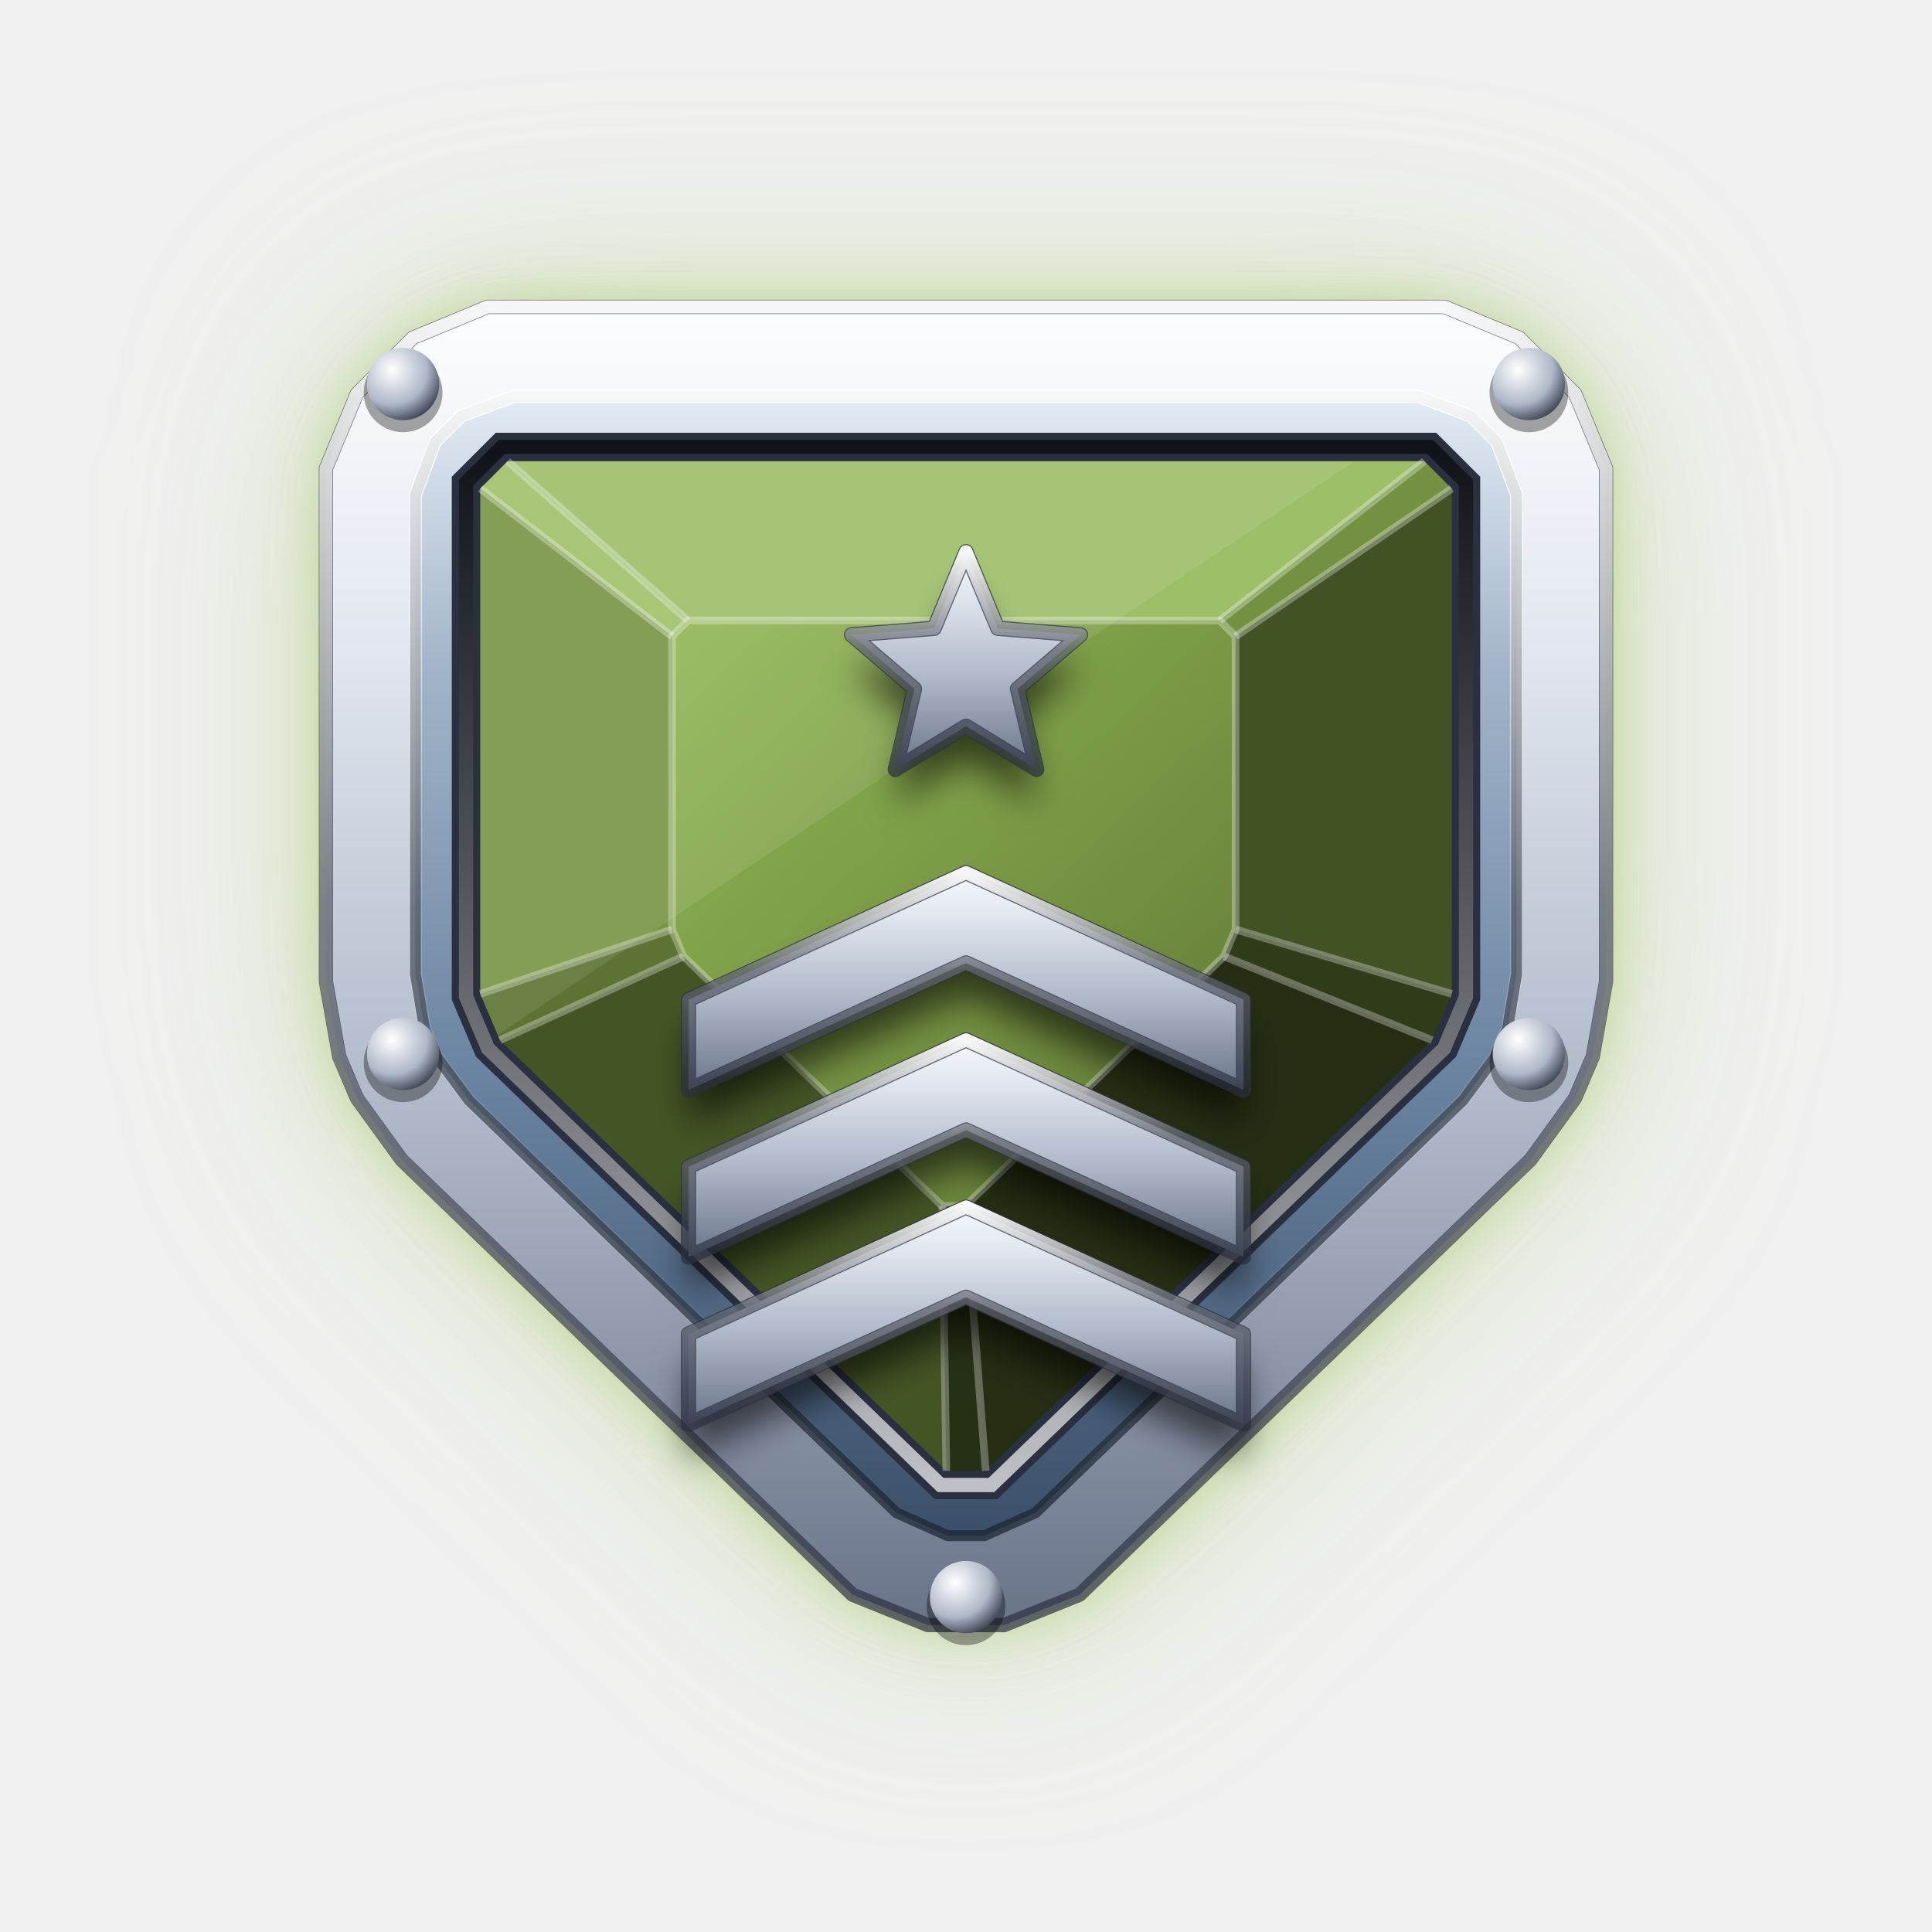
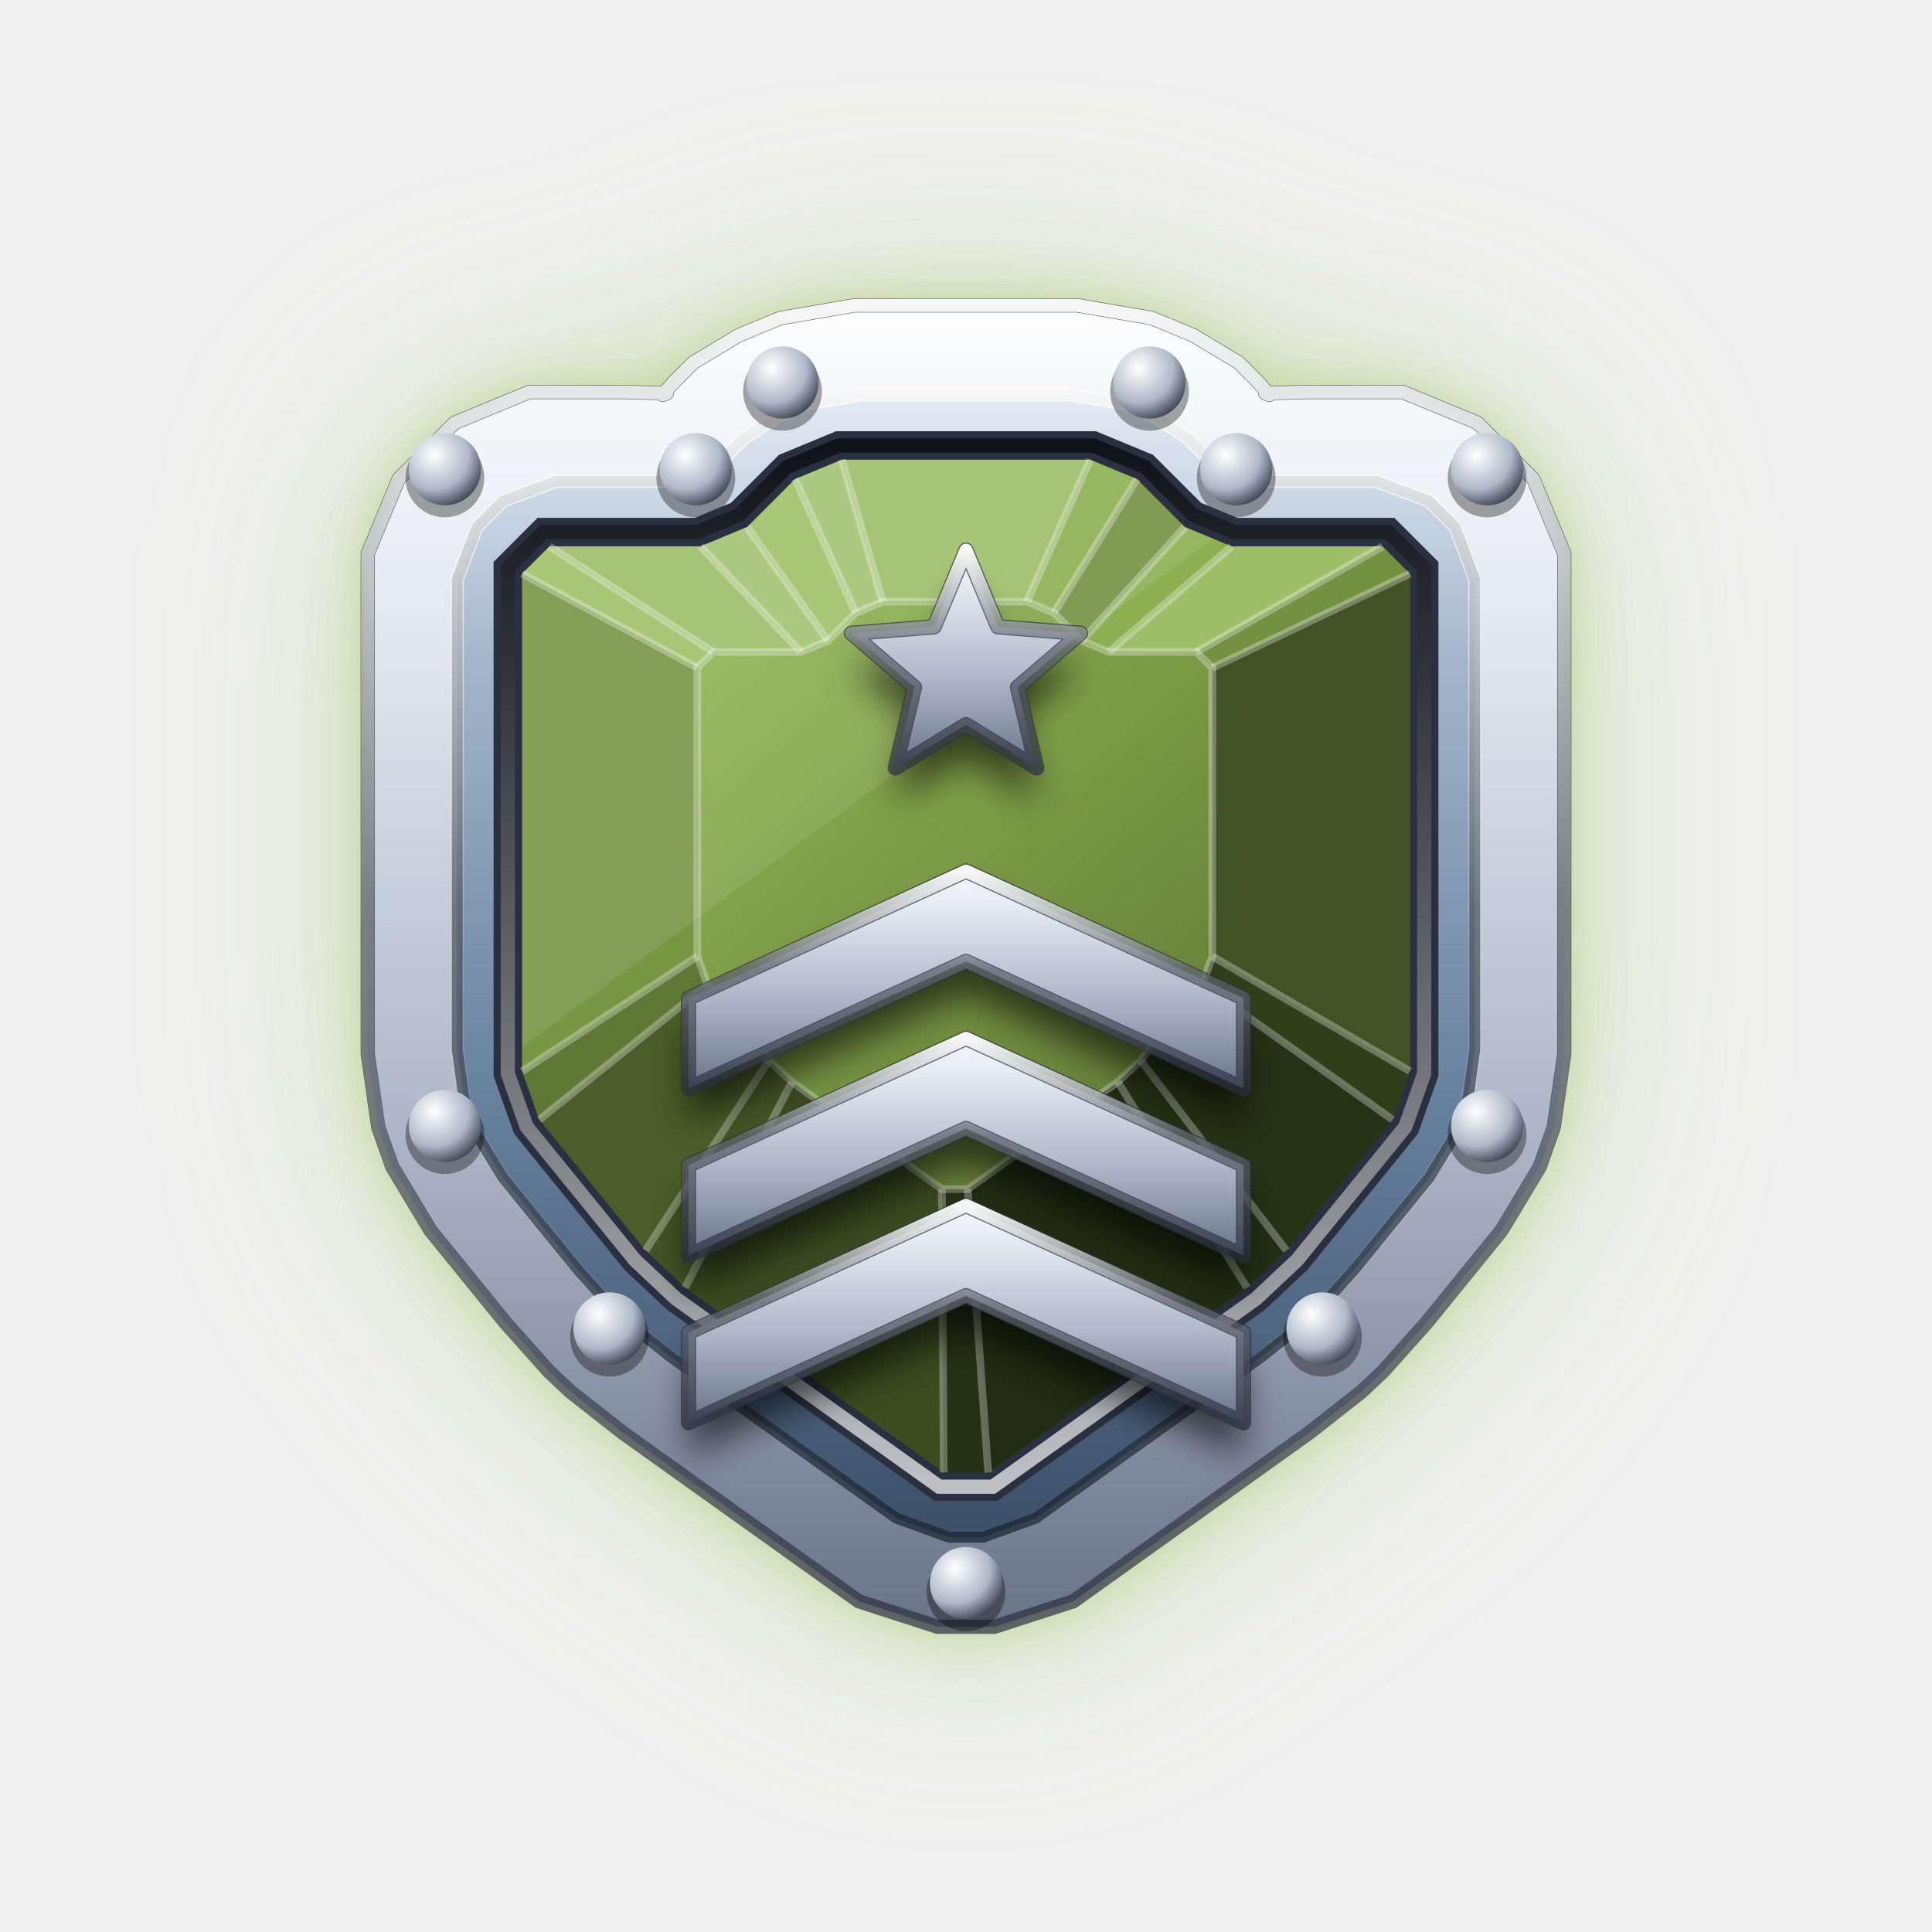
<svg xmlns="http://www.w3.org/2000/svg" viewBox="0 0 256 256" width="256" height="256">
  <defs>
    <linearGradient id="veteran-drafter-2-rim" x1="0" y1="0" x2="0" y2="1">
      <stop offset="0" stop-color="#fff" stop-opacity="0.95" />
      <stop offset="0.45" stop-color="#fff" stop-opacity="0.2" />
      <stop offset="1" stop-color="#fff" stop-opacity="0" />
    </linearGradient>
    <linearGradient id="veteran-drafter-2-lip" x1="0" y1="0" x2="0" y2="1">
      <stop offset="0" stop-color="#000" stop-opacity="0.6" />
      <stop offset="1" stop-color="#fff" stop-opacity="0.7" />
    </linearGradient>
    <filter id="veteran-drafter-2-sh" x="-30%" y="-30%" width="160%" height="160%">
      <feGaussianBlur stdDeviation="1.6" />
    </filter>
    <mask id="veteran-drafter-2-notch" maskUnits="userSpaceOnUse" x="-200" y="-200" width="656" height="656">
      <rect x="-200" y="-200" width="656" height="656" fill="#fff" />
    </mask>
-     <linearGradient id="veteran-drafter-2-pl" gradientUnits="userSpaceOnUse" x1="101.14" y1="95.56" x2="152.63" y2="149.07">
+     <linearGradient id="veteran-drafter-2-pl" gradientUnits="userSpaceOnUse" x1="103.45" y1="93.98" x2="150.51" y2="147.66">
      <stop offset="0" stop-color="#92b654" />
      <stop offset="1" stop-color="#607835" />
    </linearGradient>
    <clipPath id="veteran-drafter-2-gl">
-       <path d="M83.61 83.5L86.11 81L169.89 81L172.39 83.5L172.39 129.68L170.59 133.91L129.8 173.26L126.2 173.26L85.41 133.91L83.61 129.68Z" />
+       <path d="M87.43 91.42L89.93 88.92L103.73 88.92L108 87.15L112.38 82.77L116.65 81L139.35 81L143.62 82.77L148 87.15L152.27 88.92L166.07 88.92L168.57 91.42L168.57 136.88L166.99 141.32L157.28 153.27L153.67 156.66L130.03 173.55L125.97 173.55L102.33 156.66L98.72 153.27L89.01 141.32L87.43 136.88Z" />
    </clipPath>
    <linearGradient id="veteran-drafter-2-g0" gradientUnits="userSpaceOnUse" x1="0" y1="87.27" x2="0" y2="109.17">
      <stop offset="0" stop-color="#ffffff" />
      <stop offset="0.25" stop-color="#e4e9f1" />
      <stop offset="0.62" stop-color="#aeb8c8" />
      <stop offset="1" stop-color="#6a7489" />
    </linearGradient>
    <linearGradient id="veteran-drafter-2-g1" gradientUnits="userSpaceOnUse" x1="0" y1="116.6" x2="0" y2="138.46">
      <stop offset="0" stop-color="#ffffff" />
      <stop offset="0.25" stop-color="#e4e9f1" />
      <stop offset="0.62" stop-color="#aeb8c8" />
      <stop offset="1" stop-color="#6a7489" />
    </linearGradient>
    <linearGradient id="veteran-drafter-2-g2" gradientUnits="userSpaceOnUse" x1="0" y1="131.88" x2="0" y2="153.73">
      <stop offset="0" stop-color="#ffffff" />
      <stop offset="0.25" stop-color="#e4e9f1" />
      <stop offset="0.62" stop-color="#aeb8c8" />
      <stop offset="1" stop-color="#6a7489" />
    </linearGradient>
    <linearGradient id="veteran-drafter-2-g3" gradientUnits="userSpaceOnUse" x1="0" y1="147.15" x2="0" y2="169.01">
      <stop offset="0" stop-color="#ffffff" />
      <stop offset="0.25" stop-color="#e4e9f1" />
      <stop offset="0.62" stop-color="#aeb8c8" />
      <stop offset="1" stop-color="#6a7489" />
    </linearGradient>
    <filter id="veteran-drafter-2-aw" x="-60%" y="-60%" width="220%" height="220%">
      <feGaussianBlur stdDeviation="9" />
    </filter>
    <filter id="veteran-drafter-2-at" x="-60%" y="-60%" width="220%" height="220%">
      <feGaussianBlur stdDeviation="2.4" />
    </filter>
    <radialGradient id="veteran-drafter-2-stud" cx="0.35" cy="0.3" r="0.8">
      <stop offset="0" stop-color="#ffffff" />
      <stop offset="0.6" stop-color="#aeb8c8" />
      <stop offset="1" stop-color="#2a3040" />
    </radialGradient>
-     <linearGradient id="veteran-drafter-2-g4" gradientUnits="userSpaceOnUse" x1="0" y1="73.08" x2="0" y2="179.19">
+     <linearGradient id="veteran-drafter-2-g4" gradientUnits="userSpaceOnUse" x1="0" y1="73.08" x2="0" y2="179.47">
      <stop offset="0" stop-color="#e8f0f8" />
      <stop offset="0.25" stop-color="#a3b5ca" />
      <stop offset="0.62" stop-color="#67819f" />
      <stop offset="1" stop-color="#3b4f68" />
    </linearGradient>
-     <linearGradient id="veteran-drafter-2-g5" gradientUnits="userSpaceOnUse" x1="0" y1="64.9" x2="0" y2="187.36">
+     <linearGradient id="veteran-drafter-2-g5" gradientUnits="userSpaceOnUse" x1="0" y1="64.9" x2="0" y2="187.65">
      <stop offset="0" stop-color="#ffffff" />
      <stop offset="0.25" stop-color="#e4e9f1" />
      <stop offset="0.62" stop-color="#aeb8c8" />
      <stop offset="1" stop-color="#6a7489" />
    </linearGradient>
    <clipPath id="veteran-drafter-2-clip">
-       <path d="M83.61 83.5L86.11 81L169.89 81L172.39 83.5L172.39 129.68L170.59 133.91L129.8 173.26L126.2 173.26L85.41 133.91L83.61 129.68Z" />
+       <path d="M87.43 91.42L89.93 88.92L103.73 88.92L108 87.15L112.38 82.77L116.65 81L139.35 81L143.62 82.77L148 87.15L152.27 88.92L166.07 88.92L168.57 91.42L168.57 136.88L166.99 141.32L157.28 153.27L153.67 156.66L130.03 173.55L125.97 173.55L102.33 156.66L98.72 153.27L89.01 141.32L87.43 136.88Z" />
    </clipPath>
  </defs>
-   <g transform="translate(128 128) scale(1.45) translate(-128 -127.13)">
+   <g transform="translate(128 128) scale(1.45) translate(-128 -127.27)">
    <g data-camada="aura" opacity="0.85" fill="#a5c76b">
-       <path d="M69.51 81.66L72.34 74.83L77.44 69.73L84.27 66.9L171.73 66.9L178.56 69.73L183.66 74.83L186.49 81.66L186.49 128.55L185.28 135.4L183.66 139.21L179.57 144.85L138.37 184.59L131.49 187.36L124.51 187.36L117.63 184.59L76.43 144.85L72.34 139.21L70.72 135.4L69.51 128.55Z" filter="url(#veteran-drafter-2-aw)" opacity="0.61" />
-       <path d="M69.51 81.66L72.34 74.83L77.44 69.73L84.27 66.9L171.73 66.9L178.56 69.73L183.66 74.83L186.49 81.66L186.49 128.55L185.28 135.4L183.66 139.21L179.57 144.85L138.37 184.59L131.49 187.36L124.51 187.36L117.63 184.59L76.43 144.85L72.34 139.21L70.72 135.4L69.51 128.55Z" filter="url(#veteran-drafter-2-at)" opacity="0.76" />
+       <path d="M73.33 89.58L76.16 82.75L81.26 77.64L88.09 74.82L96.93 74.82L100.65 74.93L100.29 75.08L101.33 73.88L103.08 72.13L107.23 69.64L111.01 68.07L117.84 66.9L138.16 66.9L144.99 68.07L148.77 69.64L152.92 72.13L154.67 73.88L155.71 75.08L155.35 74.93L159.07 74.82L167.91 74.82L174.74 77.64L179.84 82.75L182.67 89.58L182.67 135.31L181.71 142.01L180.43 145.62L176.94 151.43L170.15 159.79L166.13 164.3L164.13 166.18L159.38 169.91L137.81 185.32L130.62 187.65L125.38 187.65L118.19 185.32L96.62 169.91L91.87 166.18L89.87 164.3L85.85 159.79L79.06 151.43L75.57 145.62L74.29 142.01L73.33 135.31Z" filter="url(#veteran-drafter-2-aw)" opacity="0.61" />
+       <path d="M73.33 89.58L76.16 82.75L81.26 77.64L88.09 74.82L96.93 74.82L100.65 74.93L100.29 75.08L101.33 73.88L103.08 72.13L107.23 69.64L111.01 68.07L117.84 66.9L138.16 66.9L144.99 68.07L148.77 69.64L152.92 72.13L154.67 73.88L155.71 75.08L155.35 74.93L159.07 74.82L167.91 74.82L174.74 77.64L179.84 82.75L182.67 89.58L182.67 135.31L181.71 142.01L180.43 145.62L176.94 151.43L170.15 159.79L166.13 164.3L164.13 166.18L159.38 169.91L137.81 185.32L130.62 187.65L125.38 187.65L118.19 185.32L96.62 169.91L91.87 166.18L89.87 164.3L85.85 159.79L79.06 151.43L75.57 145.62L74.29 142.01L73.33 135.31Z" filter="url(#veteran-drafter-2-at)" opacity="0.76" />
    </g>
    <g data-camada="raios" />
    <g data-camada="ornamentos" />
    <g data-camada="moldura" mask="url(#veteran-drafter-2-notch)">
-       <path d="M69.51 81.66L72.34 74.83L77.44 69.73L84.27 66.9L171.73 66.9L178.56 69.73L183.66 74.83L186.49 81.66L186.49 128.55L185.28 135.4L183.66 139.21L179.57 144.85L138.37 184.59L131.49 187.36L124.51 187.36L117.63 184.59L76.43 144.85L72.34 139.21L70.72 135.4L69.51 128.55Z" fill="url(#veteran-drafter-2-g5)" stroke="#2a3040" stroke-opacity="0.7" stroke-width="1.3" stroke-linejoin="round" />
-       <path d="M69.51 81.66L72.34 74.83L77.44 69.73L84.27 66.9L171.73 66.9L178.56 69.73L183.66 74.83L186.49 81.66L186.49 128.55L185.28 135.4L183.66 139.21L179.57 144.85L138.37 184.59L131.49 187.36L124.51 187.36L117.63 184.59L76.43 144.85L72.34 139.21L70.72 135.4L69.51 128.55Z" fill="none" stroke="url(#veteran-drafter-2-rim)" stroke-width="1.2" stroke-linejoin="round" />
+       <path d="M73.33 89.58L76.16 82.75L81.26 77.64L88.09 74.82L96.93 74.82L100.65 74.93L100.29 75.08L101.33 73.88L103.08 72.13L107.23 69.64L111.01 68.07L117.84 66.9L138.16 66.9L144.99 68.07L148.77 69.64L152.92 72.13L154.67 73.88L155.71 75.08L155.35 74.93L159.07 74.82L167.91 74.82L174.74 77.64L179.84 82.75L182.67 89.58L182.67 135.31L181.71 142.01L180.43 145.62L176.94 151.43L170.15 159.79L166.13 164.3L164.13 166.18L159.38 169.91L137.81 185.32L130.62 187.65L125.38 187.65L118.19 185.32L96.62 169.91L91.87 166.18L89.87 164.3L85.85 159.79L79.06 151.43L75.57 145.62L74.29 142.01L73.33 135.31Z" fill="url(#veteran-drafter-2-g5)" stroke="#2a3040" stroke-opacity="0.7" stroke-width="1.3" stroke-linejoin="round" />
+       <path d="M73.33 89.58L76.16 82.75L81.26 77.64L88.09 74.82L96.93 74.82L100.65 74.93L100.29 75.08L101.33 73.88L103.08 72.13L107.23 69.64L111.01 68.07L117.84 66.9L138.16 66.9L144.99 68.07L148.77 69.64L152.92 72.13L154.67 73.88L155.71 75.08L155.35 74.93L159.07 74.82L167.91 74.82L174.74 77.64L179.84 82.75L182.67 89.58L182.67 135.31L181.71 142.01L180.43 145.62L176.94 151.43L170.15 159.79L166.13 164.3L164.13 166.18L159.38 169.91L137.81 185.32L130.62 187.65L125.38 187.65L118.19 185.32L96.62 169.91L91.87 166.18L89.87 164.3L85.85 159.79L79.06 151.43L75.57 145.62L74.29 142.01L73.33 135.31Z" fill="none" stroke="url(#veteran-drafter-2-rim)" stroke-width="1.2" stroke-linejoin="round" />
    </g>
    <g data-camada="anel">
-       <path d="M77.69 84.05L79.48 79.26L81.87 76.87L86.66 75.08L169.34 75.08L174.13 76.87L176.52 79.26L178.31 84.05L178.31 127.88L177.49 132.82L176.39 135.4L173.41 139.42L134.35 177.1L129.68 179.19L126.32 179.19L121.65 177.1L82.59 139.42L79.61 135.4L78.51 132.82L77.69 127.88Z" fill="url(#veteran-drafter-2-g4)" stroke="#17212e" stroke-opacity="0.7" stroke-width="1" stroke-linejoin="round" />
-       <path d="M77.69 84.05L79.48 79.26L81.87 76.87L86.66 75.08L169.34 75.08L174.13 76.87L176.52 79.26L178.31 84.05L178.31 127.88L177.49 132.82L176.39 135.4L173.41 139.42L134.35 177.1L129.68 179.19L126.32 179.19L121.65 177.1L82.59 139.42L79.61 135.4L78.51 132.82L77.69 127.88Z" fill="none" stroke="url(#veteran-drafter-2-rim)" stroke-width="1.2" stroke-linejoin="round" />
+       <path d="M81.51 91.96L83.3 87.17L85.69 84.78L90.48 82.99L99.55 82.99L103.18 82.73L104.02 82.39L105.96 80.81L107.71 79.06L110.96 76.95L113.54 75.88L118.47 75.08L137.53 75.08L142.46 75.88L145.04 76.95L148.29 79.06L150.04 80.81L151.98 82.39L152.82 82.73L156.45 82.99L165.52 82.99L170.31 84.78L172.7 87.17L174.49 91.96L174.49 134.9L173.81 139.81L172.91 142.35L170.34 146.59L163.52 154.98L160.37 158.49L158.69 160.07L155 163L134.37 177.73L129.57 179.47L126.43 179.47L121.63 177.73L101 163L97.31 160.07L95.63 158.49L92.48 154.98L85.66 146.59L83.09 142.35L82.19 139.81L81.51 134.9Z" fill="url(#veteran-drafter-2-g4)" stroke="#17212e" stroke-opacity="0.7" stroke-width="1" stroke-linejoin="round" />
+       <path d="M81.51 91.96L83.3 87.17L85.69 84.78L90.48 82.99L99.55 82.99L103.18 82.73L104.02 82.39L105.96 80.81L107.71 79.06L110.96 76.95L113.54 75.88L118.47 75.08L137.53 75.08L142.46 75.88L145.04 76.95L148.29 79.06L150.04 80.81L151.98 82.39L152.82 82.73L156.45 82.99L165.52 82.99L170.31 84.78L172.7 87.17L174.49 91.96L174.49 134.9L173.81 139.81L172.91 142.35L170.34 146.59L163.52 154.98L160.37 158.49L158.69 160.07L155 163L134.37 177.73L129.57 179.47L126.43 179.47L121.63 177.73L101 163L97.31 160.07L95.63 158.49L92.48 154.98L85.66 146.59L83.09 142.35L82.19 139.81L81.51 134.9Z" fill="none" stroke="url(#veteran-drafter-2-rim)" stroke-width="1.2" stroke-linejoin="round" />
    </g>
    <g data-camada="detalhes">
-       <circle cx="76.56" cy="74.75" r="3.6" fill="#000" opacity="0.35" />
-       <circle cx="76.56" cy="73.95" r="3.3" fill="url(#veteran-drafter-2-stud)" />
-       <circle cx="179.44" cy="74.75" r="3.6" fill="#000" opacity="0.35" />
-       <circle cx="179.44" cy="73.95" r="3.3" fill="url(#veteran-drafter-2-stud)" />
-       <circle cx="179.44" cy="135.97" r="3.6" fill="#000" opacity="0.35" />
-       <circle cx="179.44" cy="135.17" r="3.3" fill="url(#veteran-drafter-2-stud)" />
-       <circle cx="128" cy="185.6" r="3.6" fill="#000" opacity="0.35" />
-       <circle cx="128" cy="184.8" r="3.3" fill="url(#veteran-drafter-2-stud)" />
-       <circle cx="76.56" cy="135.97" r="3.6" fill="#000" opacity="0.35" />
-       <circle cx="76.56" cy="135.17" r="3.3" fill="url(#veteran-drafter-2-stud)" />
+       <circle cx="80.38" cy="82.67" r="3.6" fill="#000" opacity="0.35" />
+       <circle cx="80.38" cy="81.87" r="3.3" fill="url(#veteran-drafter-2-stud)" />
+       <circle cx="103.31" cy="82.67" r="3.6" fill="#000" opacity="0.35" />
+       <circle cx="103.31" cy="81.87" r="3.3" fill="url(#veteran-drafter-2-stud)" />
+       <circle cx="111.23" cy="74.75" r="3.6" fill="#000" opacity="0.35" />
+       <circle cx="111.23" cy="73.95" r="3.3" fill="url(#veteran-drafter-2-stud)" />
+       <circle cx="144.77" cy="74.75" r="3.6" fill="#000" opacity="0.35" />
+       <circle cx="144.77" cy="73.95" r="3.3" fill="url(#veteran-drafter-2-stud)" />
+       <circle cx="152.69" cy="82.67" r="3.6" fill="#000" opacity="0.35" />
+       <circle cx="152.69" cy="81.87" r="3.3" fill="url(#veteran-drafter-2-stud)" />
+       <circle cx="175.62" cy="82.67" r="3.6" fill="#000" opacity="0.35" />
+       <circle cx="175.62" cy="81.87" r="3.3" fill="url(#veteran-drafter-2-stud)" />
+       <circle cx="175.62" cy="142.68" r="3.6" fill="#000" opacity="0.35" />
+       <circle cx="175.62" cy="141.88" r="3.3" fill="url(#veteran-drafter-2-stud)" />
+       <circle cx="160.58" cy="161.19" r="3.6" fill="#000" opacity="0.35" />
+       <circle cx="160.58" cy="160.39" r="3.3" fill="url(#veteran-drafter-2-stud)" />
+       <circle cx="128" cy="184.46" r="3.6" fill="#000" opacity="0.35" />
+       <circle cx="128" cy="183.66" r="3.3" fill="url(#veteran-drafter-2-stud)" />
+       <circle cx="95.42" cy="161.19" r="3.6" fill="#000" opacity="0.35" />
+       <circle cx="95.42" cy="160.39" r="3.3" fill="url(#veteran-drafter-2-stud)" />
+       <circle cx="80.38" cy="142.68" r="3.6" fill="#000" opacity="0.35" />
+       <circle cx="80.38" cy="141.88" r="3.3" fill="url(#veteran-drafter-2-stud)" />
    </g>
    <g data-camada="sulco">
-       <path d="M81.01 82.42L85.03 78.4L170.97 78.4L174.99 82.42L174.99 130.21L172.78 135.42L130.85 175.86L125.15 175.86L83.22 135.42L81.01 130.21Z" fill="#2a3040" />
-       <path d="M82.31 82.96L85.57 79.7L170.43 79.7L173.69 82.96L173.69 129.94L171.68 134.67L130.32 174.56L125.68 174.56L84.32 134.67L82.31 129.94Z" fill="none" stroke="url(#veteran-drafter-2-lip)" stroke-width="1.3" />
+       <path d="M84.83 90.34L88.85 86.32L103.21 86.32L106.53 84.94L110.91 80.56L116.13 78.4L139.87 78.4L145.09 80.56L149.47 84.94L152.79 86.32L167.15 86.32L171.17 90.34L171.17 137.33L169.29 142.61L159.19 155.05L155.32 158.68L130.87 176.15L125.13 176.15L100.68 158.68L96.81 155.05L86.71 142.61L84.83 137.33Z" fill="#2a3040" />
+       <path d="M86.13 90.88L89.39 87.62L103.47 87.62L107.26 86.05L111.64 81.67L116.39 79.7L139.61 79.7L144.36 81.67L148.74 86.05L152.53 87.62L166.61 87.62L169.87 90.88L169.87 137.1L168.14 141.97L158.24 154.16L154.5 157.67L130.45 174.85L125.55 174.85L101.5 157.67L97.76 154.16L87.86 141.97L86.13 137.1Z" fill="none" stroke="url(#veteran-drafter-2-lip)" stroke-width="1.3" />
    </g>
    <g data-camada="placa">
-       <path d="M83.61 83.5L86.11 81L102.59 95.56L101.14 97.01Z" fill="#a0c06a" />
-       <path d="M86.11 81L169.89 81L151.18 95.56L102.59 95.56Z" fill="#9ebe68" />
-       <path d="M169.89 81L172.39 83.5L152.63 97.01L151.18 95.56Z" fill="#749142" />
-       <path d="M172.39 83.5L172.39 129.68L152.63 123.79L152.63 97.01Z" fill="#415224" />
-       <path d="M172.39 129.68L170.59 133.91L151.58 126.25L152.63 123.79Z" fill="#2f3b19" />
-       <path d="M170.59 133.91L129.8 173.26L127.92 149.07L151.58 126.25Z" fill="#252e13" />
-       <path d="M129.8 173.26L126.2 173.26L125.84 149.07L127.92 149.07Z" fill="#263014" />
-       <path d="M126.2 173.26L85.41 133.91L102.18 126.25L125.84 149.07Z" fill="#445525" />
-       <path d="M85.41 133.91L83.61 129.68L101.14 123.79L102.18 126.25Z" fill="#5c7333" />
-       <path d="M83.61 129.68L83.61 83.5L101.14 97.01L101.14 123.79Z" fill="#789644" />
-       <path d="M101.14 97.01L102.59 95.56L151.18 95.56L152.63 97.01L152.63 123.79L151.58 126.25L127.92 149.07L125.84 149.07L102.18 126.25L101.14 123.79Z" fill="url(#veteran-drafter-2-pl)" />
+       <path d="M87.43 91.42L89.93 88.92L104.9 98.57L103.45 100.02Z" fill="#a0c06a" />
+       <path d="M89.93 88.92L103.73 88.92L112.9 98.57L104.9 98.57Z" fill="#9ebe68" />
+       <path d="M103.73 88.92L108 87.15L115.38 97.55L112.9 98.57Z" fill="#a5c373" />
+       <path d="M108 87.15L112.38 82.77L117.92 95L115.38 97.55Z" fill="#a0c06a" />
+       <path d="M112.38 82.77L116.65 81L120.39 93.98L117.92 95Z" fill="#a5c373" />
+       <path d="M116.65 81L139.35 81L133.56 93.98L120.39 93.98Z" fill="#9ebe68" />
+       <path d="M139.35 81L143.62 82.77L136.04 95L133.56 93.98Z" fill="#8daf51" />
+       <path d="M143.62 82.77L148 87.15L138.58 97.55L136.04 95Z" fill="#749142" />
+       <path d="M148 87.15L152.27 88.92L141.05 98.57L138.58 97.55Z" fill="#8daf51" />
+       <path d="M152.27 88.92L166.07 88.92L149.06 98.57L141.05 98.57Z" fill="#9ebe68" />
+       <path d="M166.07 88.92L168.57 91.42L150.51 100.02L149.06 98.57Z" fill="#749142" />
+       <path d="M168.57 91.42L168.57 136.88L150.51 126.39L150.51 100.02Z" fill="#415224" />
+       <path d="M168.57 136.88L166.99 141.32L149.59 128.96L150.51 126.39Z" fill="#313e1a" />
+       <path d="M166.99 141.32L157.28 153.27L143.96 135.9L149.59 128.96Z" fill="#273115" />
+       <path d="M157.28 153.27L153.67 156.66L141.87 137.86L143.96 135.9Z" fill="#242e13" />
+       <path d="M153.67 156.66L130.03 173.55L128.16 147.66L141.87 137.86Z" fill="#232c12" />
+       <path d="M130.03 173.55L125.97 173.55L125.8 147.66L128.16 147.66Z" fill="#263014" />
+       <path d="M125.97 173.55L102.33 156.66L112.09 137.86L125.8 147.66Z" fill="#3c4b20" />
+       <path d="M102.33 156.66L98.72 153.27L109.99 135.9L112.09 137.86Z" fill="#435424" />
+       <path d="M98.72 153.27L89.01 141.32L104.36 128.96L109.99 135.9Z" fill="#4b5e29" />
+       <path d="M89.01 141.32L87.43 136.88L103.45 126.39L104.36 128.96Z" fill="#607835" />
+       <path d="M87.43 136.88L87.43 91.42L103.45 100.02L103.45 126.39Z" fill="#789644" />
+       <path d="M103.45 100.02L104.9 98.57L112.9 98.57L115.38 97.55L117.92 95L120.39 93.98L133.56 93.98L136.04 95L138.58 97.55L141.05 98.57L149.06 98.57L150.51 100.02L150.51 126.39L149.59 128.96L143.96 135.9L141.87 137.86L128.16 147.66L125.8 147.66L112.09 137.86L109.99 135.9L104.36 128.96L103.45 126.39Z" fill="url(#veteran-drafter-2-pl)" />
      <g stroke="#fff" stroke-opacity="0.3" stroke-width="0.7" fill="none">
-         <line x1="83.61" y1="83.5" x2="101.14" y2="97.01" />
-         <line x1="86.11" y1="81" x2="102.59" y2="95.56" />
-         <line x1="169.89" y1="81" x2="151.18" y2="95.56" />
-         <line x1="172.39" y1="83.5" x2="152.63" y2="97.01" />
-         <line x1="172.39" y1="129.68" x2="152.63" y2="123.79" />
-         <line x1="170.59" y1="133.91" x2="151.58" y2="126.25" />
-         <line x1="129.8" y1="173.26" x2="127.92" y2="149.07" />
-         <line x1="126.2" y1="173.26" x2="125.84" y2="149.07" />
-         <line x1="85.41" y1="133.91" x2="102.18" y2="126.25" />
-         <line x1="83.61" y1="129.68" x2="101.14" y2="123.79" />
-         <path d="M101.14 97.01L102.59 95.56L151.18 95.56L152.63 97.01L152.63 123.79L151.58 126.25L127.92 149.07L125.84 149.07L102.18 126.25L101.14 123.79Z" />
+         <line x1="87.43" y1="91.42" x2="103.45" y2="100.02" />
+         <line x1="89.93" y1="88.92" x2="104.9" y2="98.57" />
+         <line x1="103.73" y1="88.92" x2="112.9" y2="98.57" />
+         <line x1="108" y1="87.15" x2="115.38" y2="97.55" />
+         <line x1="112.38" y1="82.77" x2="117.92" y2="95" />
+         <line x1="116.65" y1="81" x2="120.39" y2="93.98" />
+         <line x1="139.35" y1="81" x2="133.56" y2="93.98" />
+         <line x1="143.62" y1="82.77" x2="136.04" y2="95" />
+         <line x1="148" y1="87.15" x2="138.58" y2="97.55" />
+         <line x1="152.27" y1="88.92" x2="141.05" y2="98.57" />
+         <line x1="166.07" y1="88.92" x2="149.06" y2="98.57" />
+         <line x1="168.57" y1="91.42" x2="150.51" y2="100.02" />
+         <line x1="168.57" y1="136.88" x2="150.51" y2="126.39" />
+         <line x1="166.99" y1="141.32" x2="149.59" y2="128.96" />
+         <line x1="157.28" y1="153.27" x2="143.96" y2="135.9" />
+         <line x1="153.67" y1="156.66" x2="141.87" y2="137.86" />
+         <line x1="130.03" y1="173.55" x2="128.16" y2="147.66" />
+         <line x1="125.97" y1="173.55" x2="125.8" y2="147.66" />
+         <line x1="102.33" y1="156.66" x2="112.09" y2="137.86" />
+         <line x1="98.72" y1="153.27" x2="109.99" y2="135.9" />
+         <line x1="89.01" y1="141.32" x2="104.36" y2="128.96" />
+         <line x1="87.43" y1="136.88" x2="103.45" y2="126.39" />
+         <path d="M103.45 100.02L104.9 98.57L112.9 98.57L115.38 97.55L117.92 95L120.39 93.98L133.56 93.98L136.04 95L138.58 97.55L141.05 98.57L149.06 98.57L150.51 100.02L150.51 126.39L149.59 128.96L143.96 135.9L141.87 137.86L128.16 147.66L125.8 147.66L112.09 137.86L109.99 135.9L104.36 128.96L103.45 126.39Z" />
      </g>
      <g clip-path="url(#veteran-drafter-2-gl)">
-         <path d="M83.61 81L163.51 81L83.61 134.51Z" fill="#fff" opacity="0.09" />
+         <path d="M87.43 81L160.45 81L87.43 134.68Z" fill="#fff" opacity="0.09" />
      </g>
    </g>
    <g data-camada="centro">
      <g fill="#000" opacity="0.6" filter="url(#veteran-drafter-2-sh)">
        <path d="M128 92.27L130.91 99.27L138.46 99.87L132.71 104.8L134.46 112.17L128 108.22L121.54 112.17L123.29 104.8L117.54 99.87L125.09 99.27Z" />
        <path d="M102.64 133.21L128 121.6L153.36 133.21L153.36 141.46L128 129.85L102.64 141.46Z" />
        <path d="M102.64 148.48L128 136.88L153.36 148.48L153.36 156.73L128 145.12L102.64 156.73Z" />
        <path d="M102.64 163.76L128 152.15L153.36 163.76L153.36 172.01L128 160.4L102.64 172.01Z" />
      </g>
      <path d="M128 89.27L130.91 96.27L138.46 96.87L132.71 101.8L134.46 109.17L128 105.22L121.54 109.17L123.29 101.8L117.54 96.87L125.09 96.27Z" fill="url(#veteran-drafter-2-g0)" stroke="#2a3040" stroke-opacity="0.7" stroke-width="1.4" stroke-linejoin="round" />
      <path d="M128 89.27L130.91 96.27L138.46 96.87L132.71 101.8L134.46 109.17L128 105.22L121.54 109.17L123.29 101.8L117.54 96.87L125.09 96.27Z" fill="none" stroke="url(#veteran-drafter-2-rim)" stroke-width="1.2" stroke-linejoin="round" />
      <path d="M102.64 130.21L128 118.6L153.36 130.21L153.36 138.46L128 126.85L102.64 138.46Z" fill="url(#veteran-drafter-2-g1)" stroke="#2a3040" stroke-opacity="0.7" stroke-width="1.4" stroke-linejoin="round" />
      <path d="M102.64 130.21L128 118.6L153.36 130.21L153.36 138.46L128 126.85L102.64 138.46Z" fill="none" stroke="url(#veteran-drafter-2-rim)" stroke-width="1.2" stroke-linejoin="round" />
      <path d="M102.64 145.48L128 133.88L153.36 145.48L153.36 153.73L128 142.12L102.64 153.73Z" fill="url(#veteran-drafter-2-g2)" stroke="#2a3040" stroke-opacity="0.7" stroke-width="1.4" stroke-linejoin="round" />
      <path d="M102.64 145.48L128 133.88L153.36 145.48L153.36 153.73L128 142.12L102.64 153.73Z" fill="none" stroke="url(#veteran-drafter-2-rim)" stroke-width="1.2" stroke-linejoin="round" />
      <path d="M102.64 160.76L128 149.15L153.36 160.76L153.36 169.01L128 157.4L102.64 169.01Z" fill="url(#veteran-drafter-2-g3)" stroke="#2a3040" stroke-opacity="0.7" stroke-width="1.4" stroke-linejoin="round" />
      <path d="M102.64 160.76L128 149.15L153.36 160.76L153.36 169.01L128 157.4L102.64 169.01Z" fill="none" stroke="url(#veteran-drafter-2-rim)" stroke-width="1.2" stroke-linejoin="round" />
    </g>
    <g data-camada="topo" />
    <g data-camada="temporada" />
    <g data-camada="brilhos" />
  </g>
</svg>
